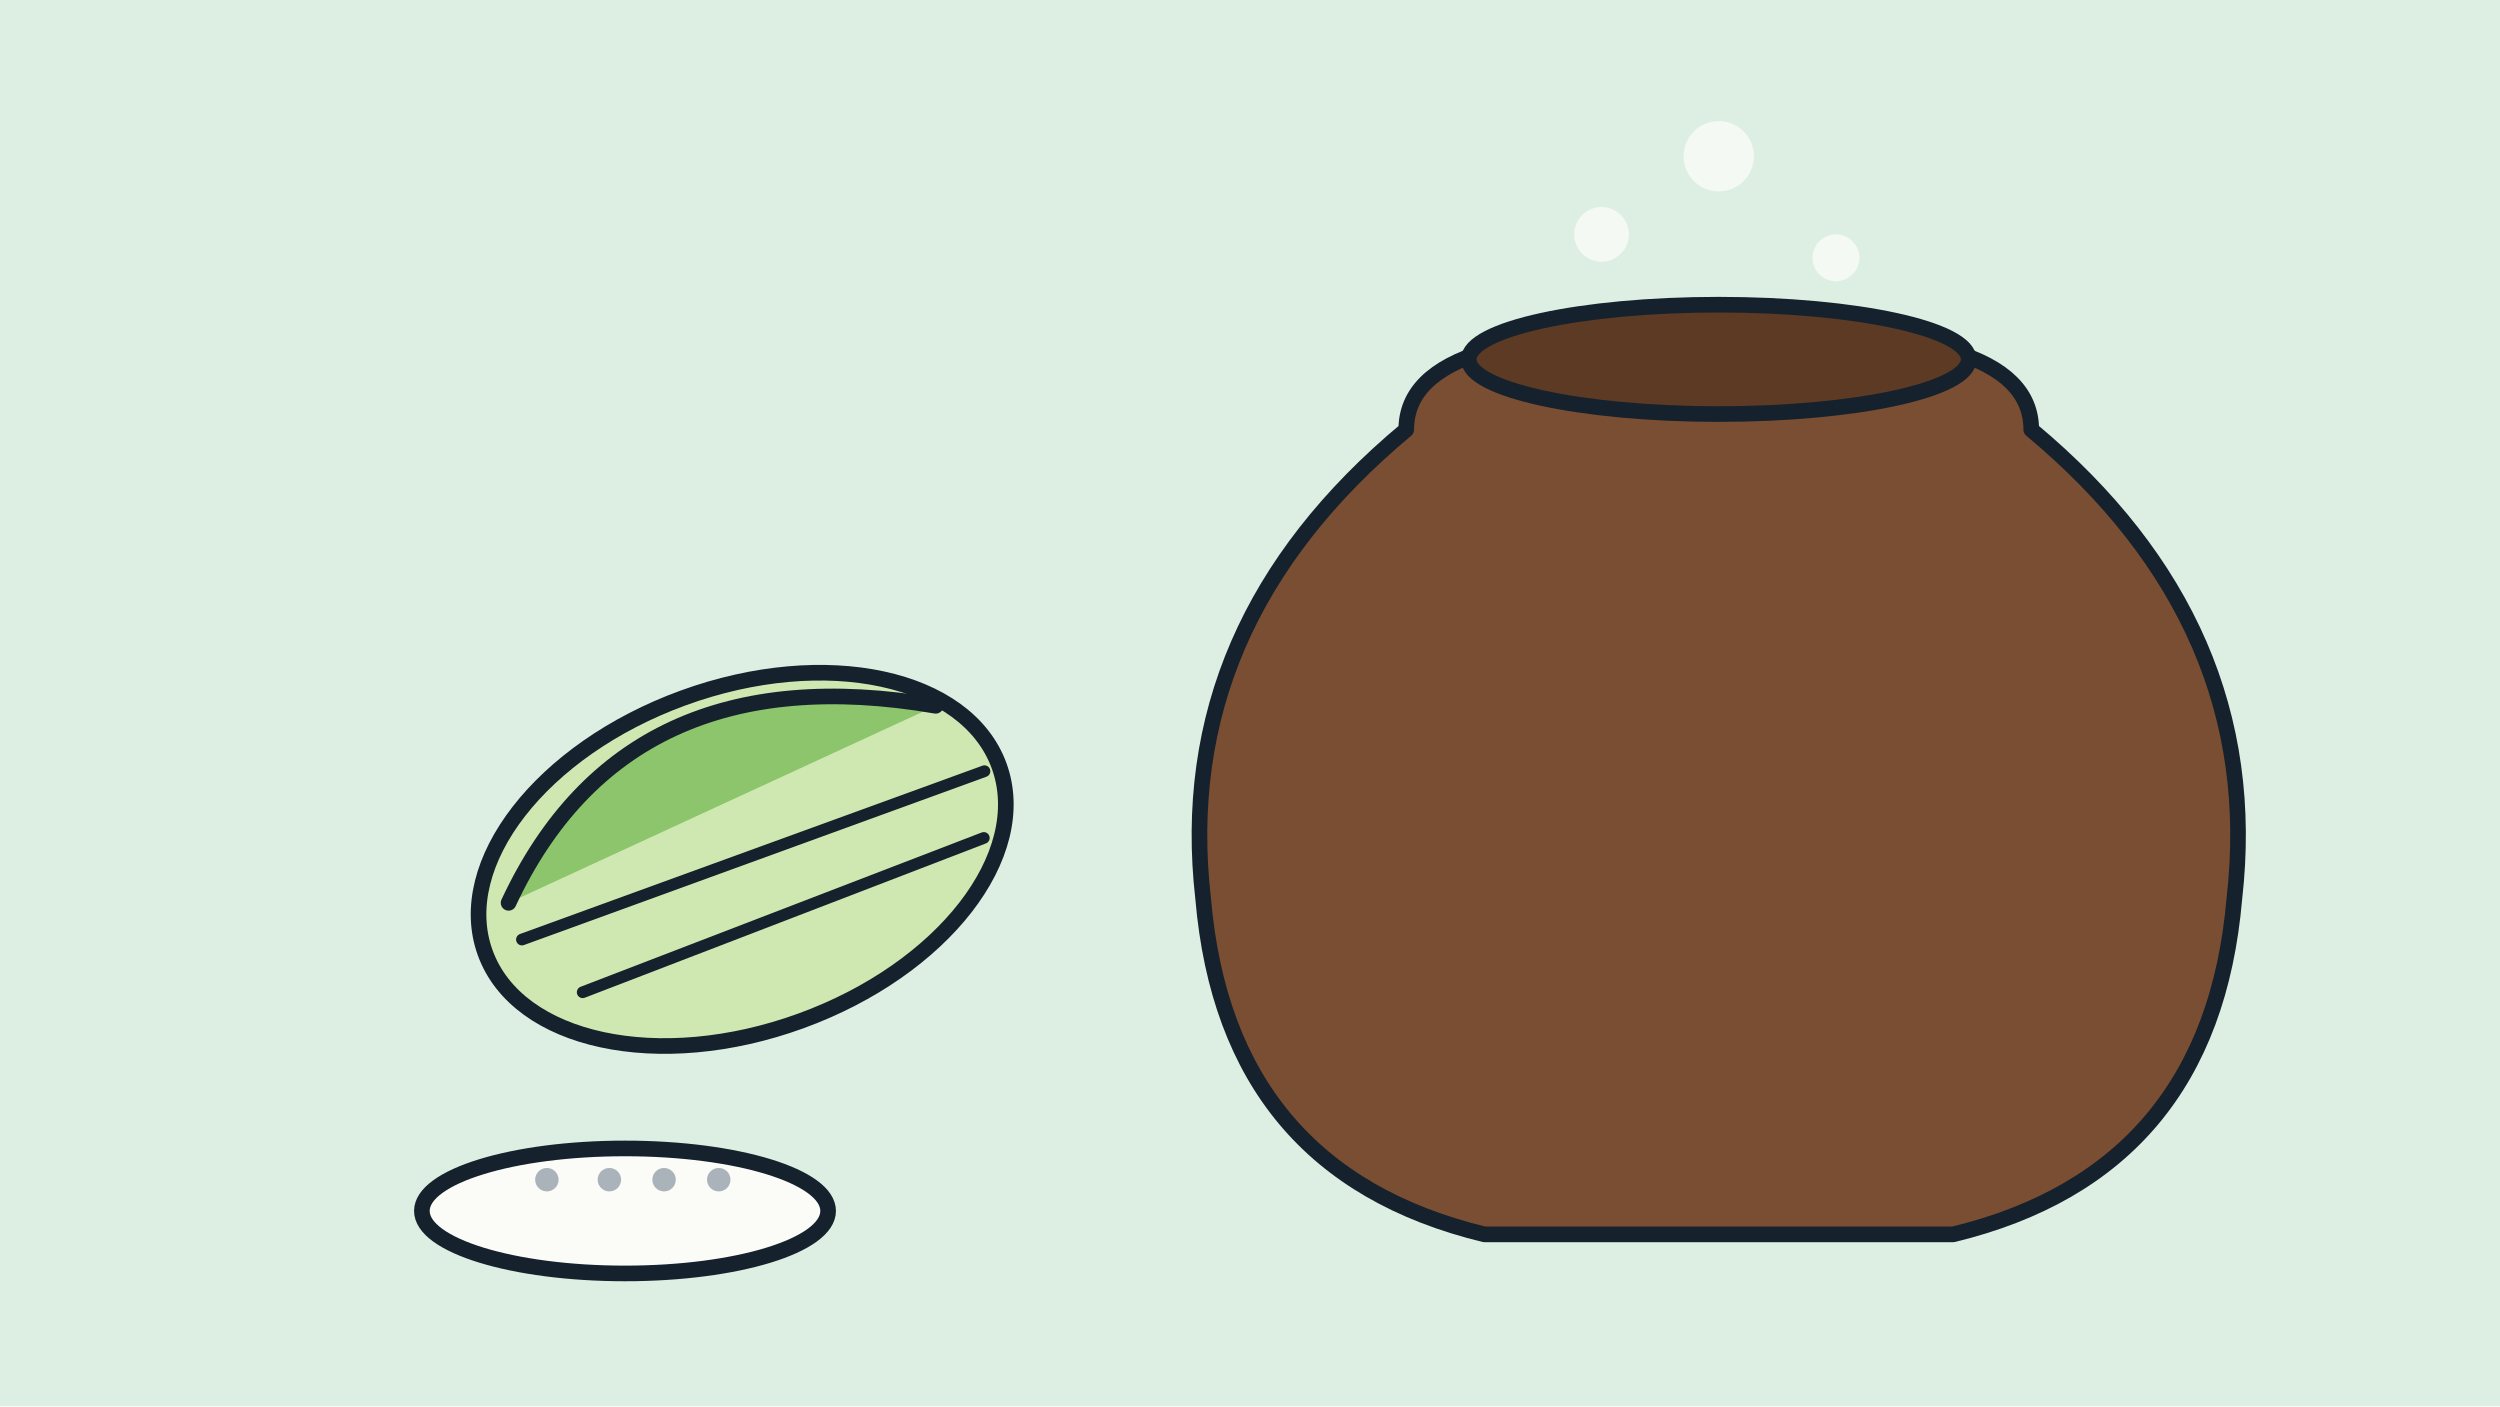
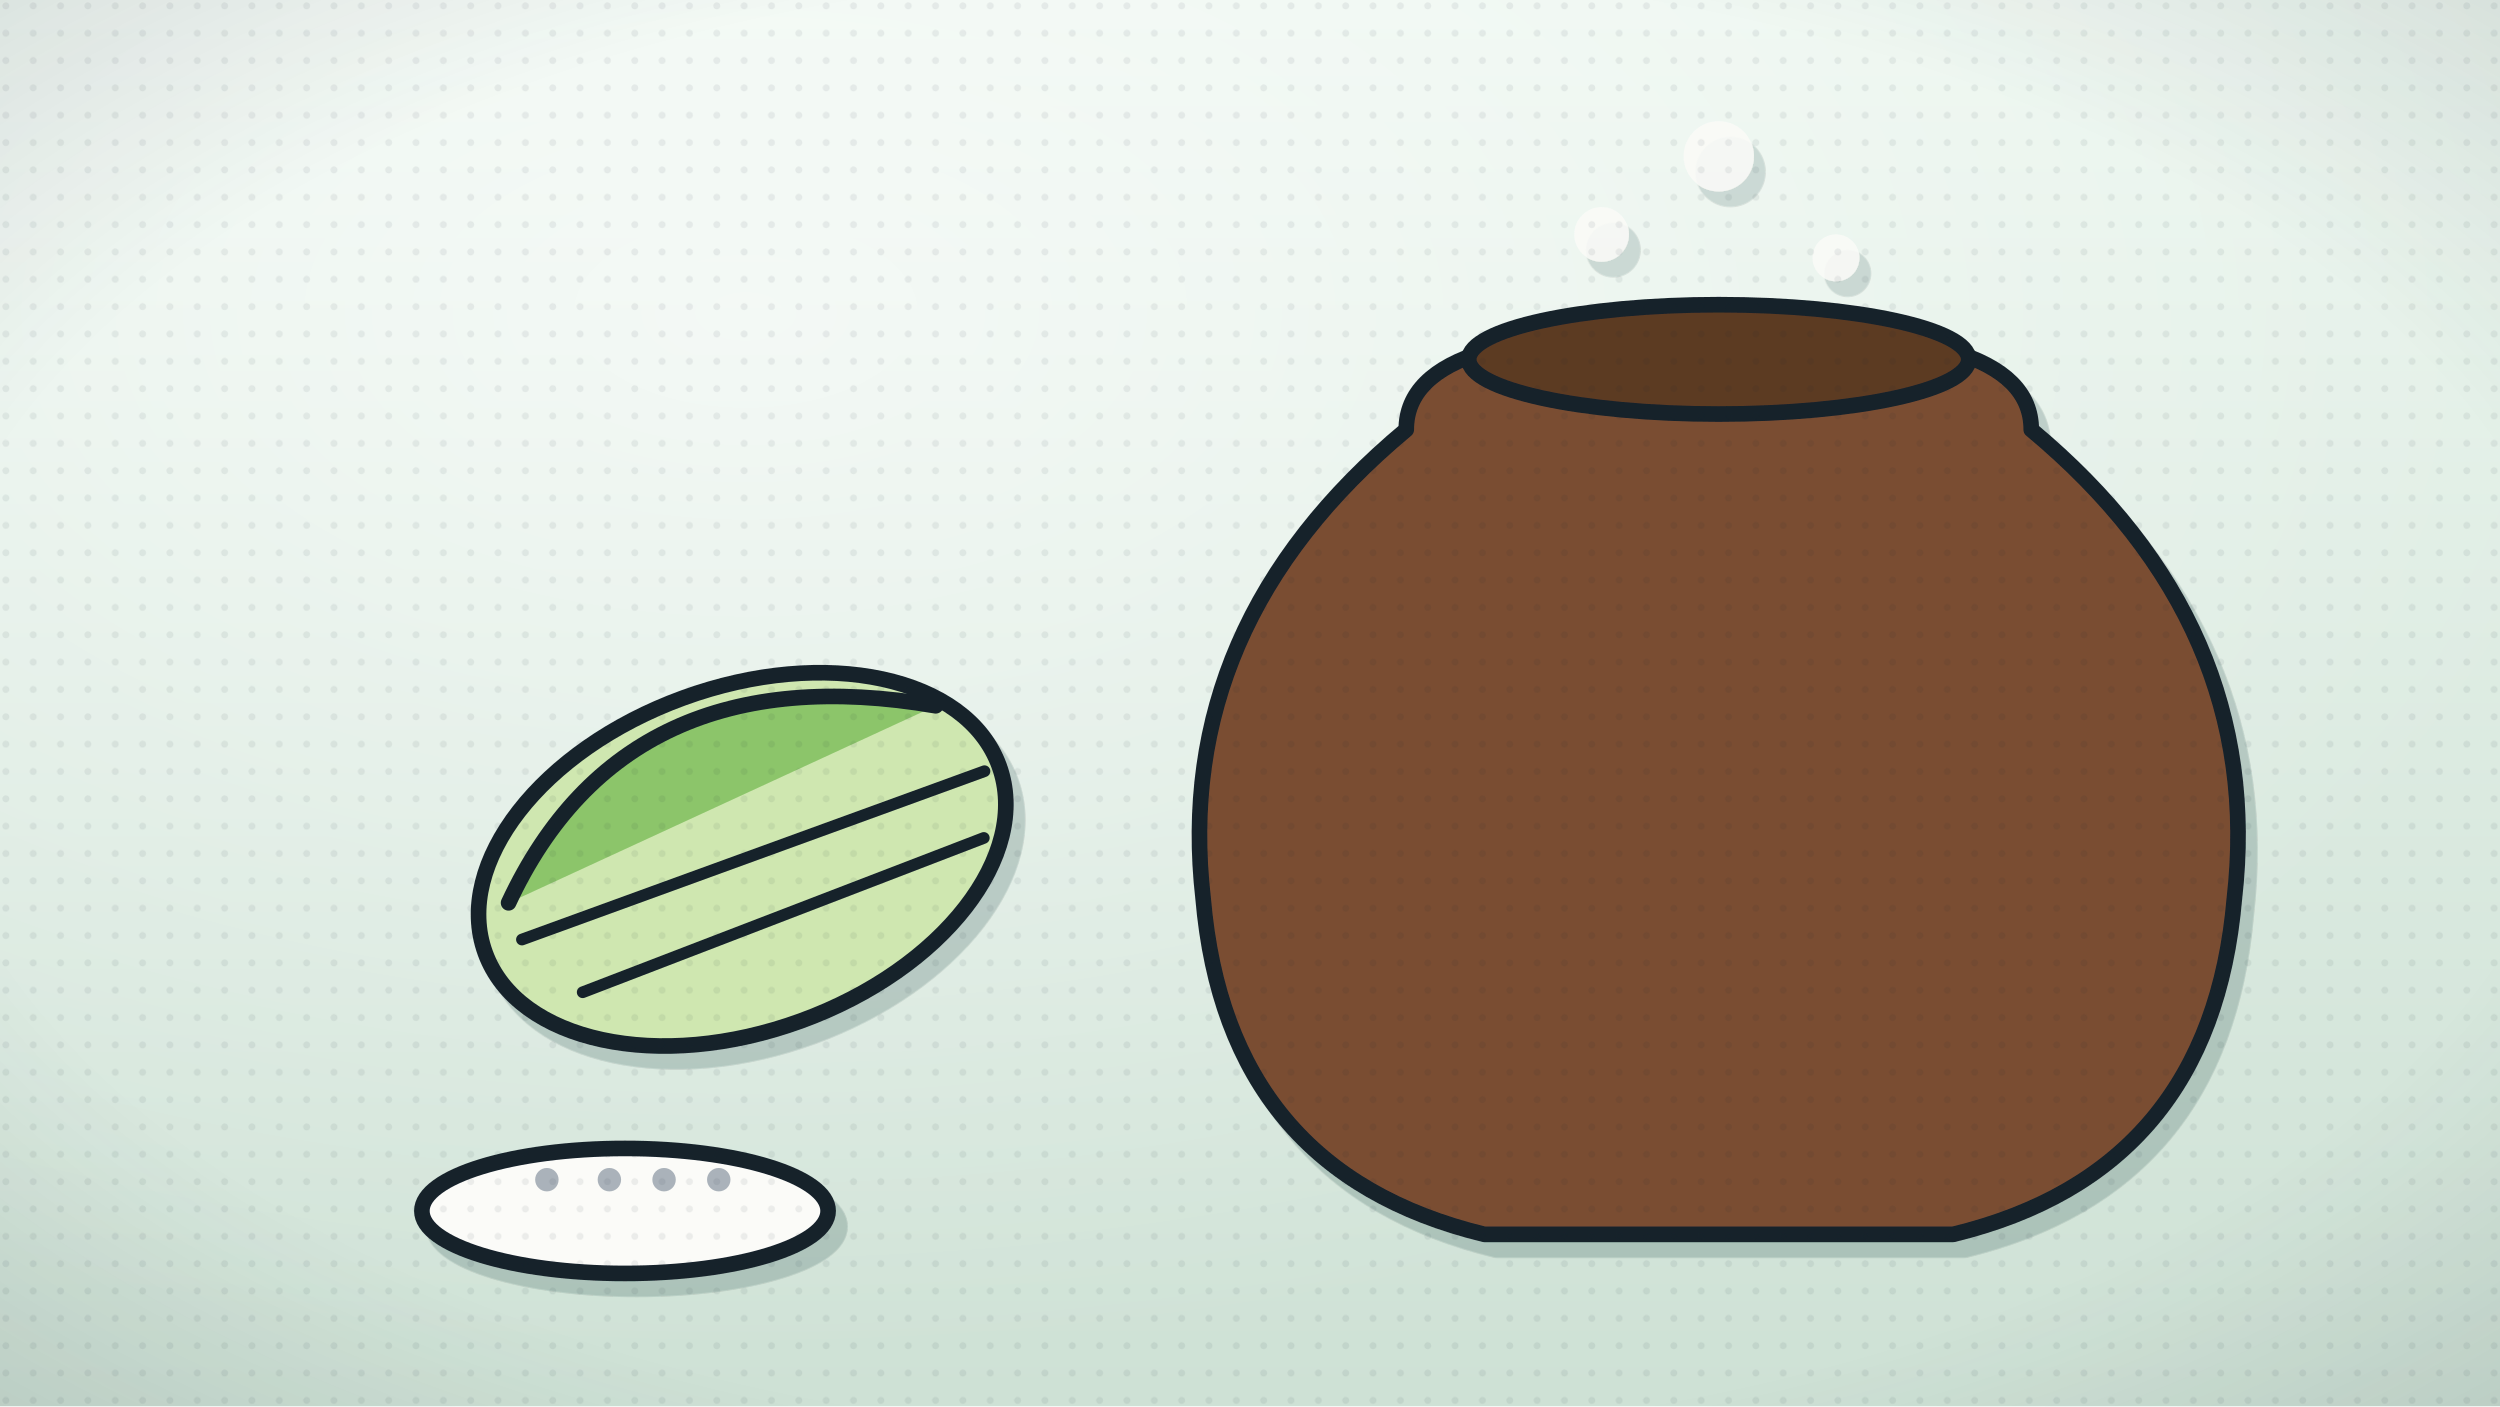
- <svg xmlns="http://www.w3.org/2000/svg" viewBox="0 0 640 360" role="img" aria-label="배추와 소금, 그리고 김치가 익어 가는 옹기">
-   <rect width="640" height="360" fill="#DCEFE2" />
-   <g stroke="#15212C" stroke-width="4" stroke-linejoin="round" stroke-linecap="round">
-     <path d="M380 90 H500 Q520 96 520 110 Q580 160 572 230 Q566 300 500 316 H380 Q314 300 308 230 Q300 160 360 110 Q360 96 380 90 Z" fill="#7A4E32" />
-     <ellipse cx="440" cy="92" rx="64" ry="14" fill="#5C3A24" />
-     <circle cx="410" cy="60" r="7" fill="#FBFBF8" opacity=".8" stroke="none" />
-     <circle cx="440" cy="40" r="9" fill="#FBFBF8" opacity=".8" stroke="none" />
-     <circle cx="470" cy="66" r="6" fill="#FBFBF8" opacity=".8" stroke="none" />
-     <g transform="translate(190 220) rotate(-20)">
-       <ellipse cx="0" cy="0" rx="70" ry="44" fill="#CFE7B0" />
-       <path d="M-60 -10 Q-10 -60 60 -20" fill="#8CC56B" />
-       <path d="M-60 0 L66 0" fill="none" stroke-width="3" />
-       <path d="M-50 18 L60 16" fill="none" stroke-width="3" />
+ <svg xmlns="http://www.w3.org/2000/svg" data-polished="1" viewBox="0 0 640 360" role="img" aria-label="배추와 소금, 그리고 김치가 익어 가는 옹기">
+   <defs>
+     <linearGradient id="pbg" x1="0" y1="0" x2="0" y2="1">
+       <stop offset="0" stop-color="#ecf6ef" />
+       <stop offset="1" stop-color="#cee1d5" />
+     </linearGradient>
+     <radialGradient id="pglow" cx="0.3" cy="0.22" r="0.75">
+       <stop offset="0" stop-color="#FFFFFF" stop-opacity=".55" />
+       <stop offset="1" stop-color="#FFFFFF" stop-opacity="0" />
+     </radialGradient>
+     <pattern id="pdot" width="7" height="7" patternUnits="userSpaceOnUse">
+       <circle cx="1.5" cy="1.5" r=".9" fill="#15212C" opacity=".07" />
+     </pattern>
+     <filter id="psh" x="-5%" y="-5%" width="115%" height="120%">
+       <feDropShadow dx="3" dy="4" stdDeviation="0" flood-color="#15212C" flood-opacity=".18" />
+     </filter>
+     <radialGradient id="pvig" cx="0.5" cy="0.5" r="0.75">
+       <stop offset=".7" stop-color="#15212C" stop-opacity="0" />
+       <stop offset="1" stop-color="#15212C" stop-opacity=".12" />
+     </radialGradient>
+   </defs>
+   <rect width="640" height="360" fill="url(#pbg)" />
+   <rect width="640" height="360" fill="url(#pglow)" />
+   <g filter="url(#psh)">
+     <g stroke="#15212C" stroke-width="4" stroke-linejoin="round" stroke-linecap="round">
+       <path d="M380 90 H500 Q520 96 520 110 Q580 160 572 230 Q566 300 500 316 H380 Q314 300 308 230 Q300 160 360 110 Q360 96 380 90 Z" fill="#7A4E32" />
+       <ellipse cx="440" cy="92" rx="64" ry="14" fill="#5C3A24" />
+       <circle cx="410" cy="60" r="7" fill="#FBFBF8" opacity=".8" stroke="none" />
+       <circle cx="440" cy="40" r="9" fill="#FBFBF8" opacity=".8" stroke="none" />
+       <circle cx="470" cy="66" r="6" fill="#FBFBF8" opacity=".8" stroke="none" />
+       <g transform="translate(190 220) rotate(-20)">
+         <ellipse cx="0" cy="0" rx="70" ry="44" fill="#CFE7B0" />
+         <path d="M-60 -10 Q-10 -60 60 -20" fill="#8CC56B" />
+         <path d="M-60 0 L66 0" fill="none" stroke-width="3" />
+         <path d="M-50 18 L60 16" fill="none" stroke-width="3" />
+       </g>
+       <ellipse cx="160" cy="310" rx="52" ry="16" fill="#FBFBF8" />
+       <circle cx="140" cy="302" r="3" fill="#AAB2BA" stroke="none" />
+       <circle cx="156" cy="302" r="3" fill="#AAB2BA" stroke="none" />
+       <circle cx="170" cy="302" r="3" fill="#AAB2BA" stroke="none" />
+       <circle cx="184" cy="302" r="3" fill="#AAB2BA" stroke="none" />
    </g>
-     <ellipse cx="160" cy="310" rx="52" ry="16" fill="#FBFBF8" />
-     <circle cx="140" cy="302" r="3" fill="#AAB2BA" stroke="none" />
-     <circle cx="156" cy="302" r="3" fill="#AAB2BA" stroke="none" />
-     <circle cx="170" cy="302" r="3" fill="#AAB2BA" stroke="none" />
-     <circle cx="184" cy="302" r="3" fill="#AAB2BA" stroke="none" />
  </g>
+   <rect width="640" height="360" fill="url(#pdot)" pointer-events="none" />
+   <rect width="640" height="360" fill="url(#pvig)" pointer-events="none" />
</svg>
